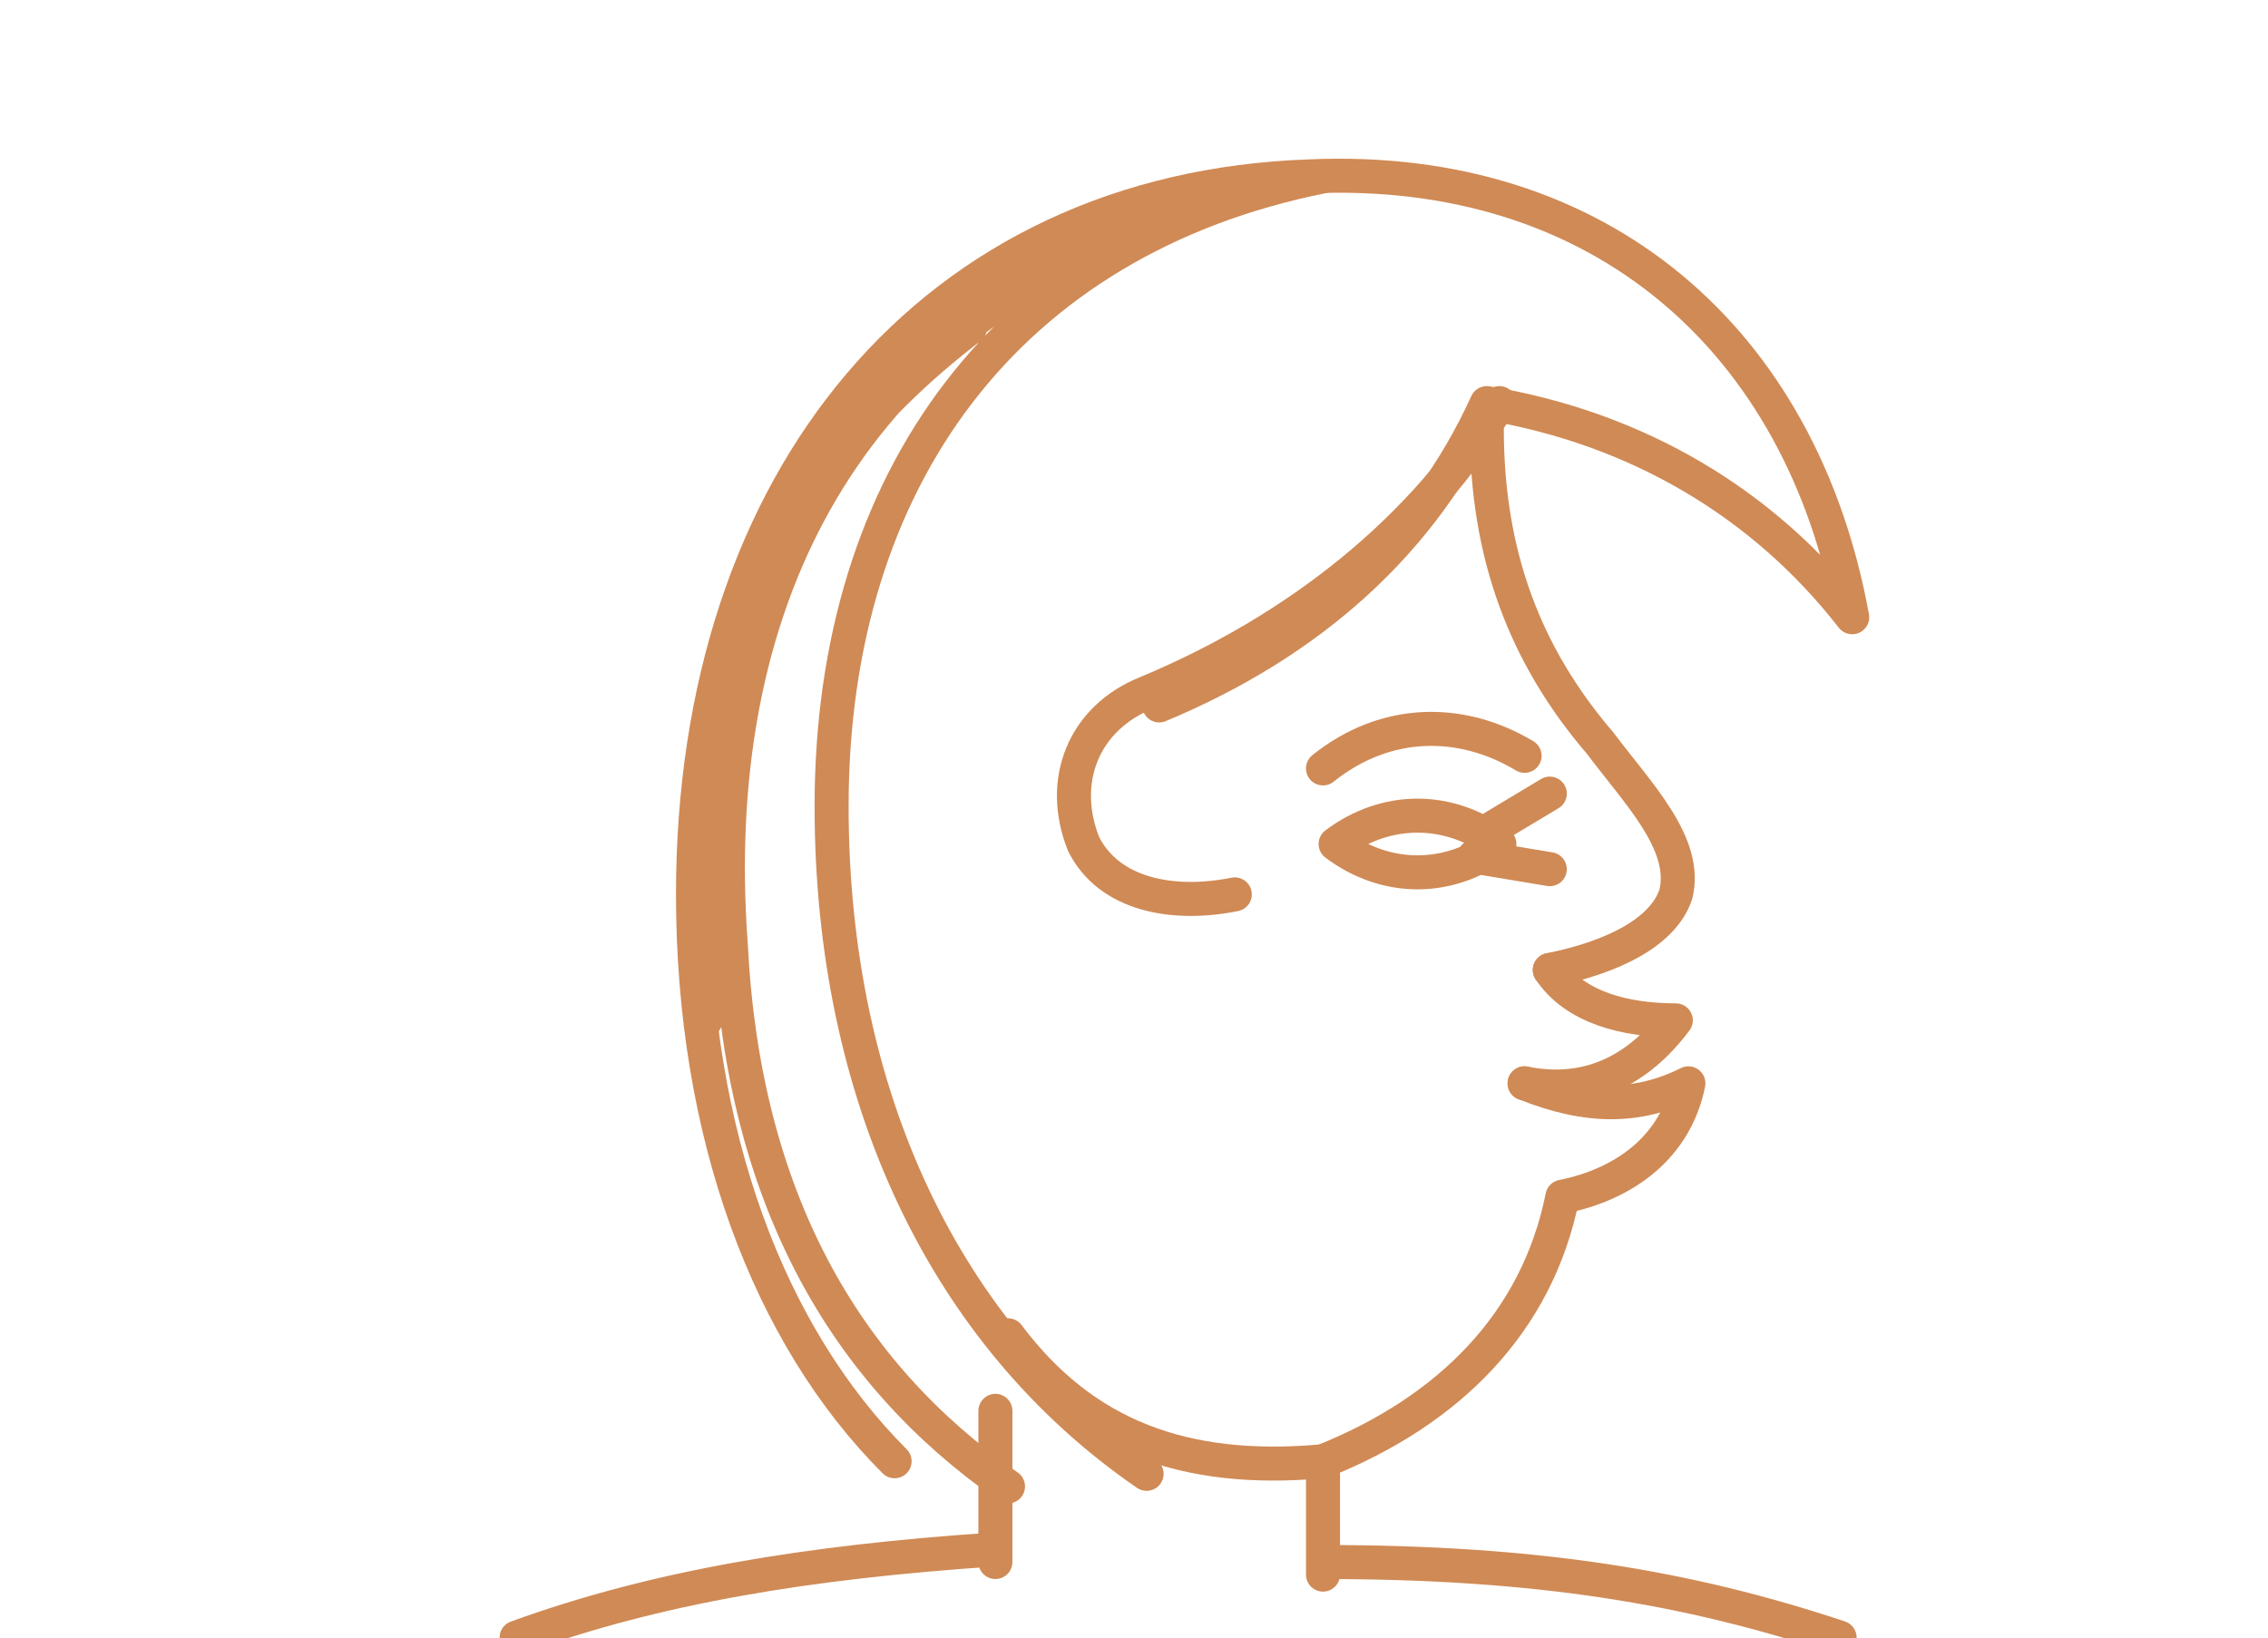
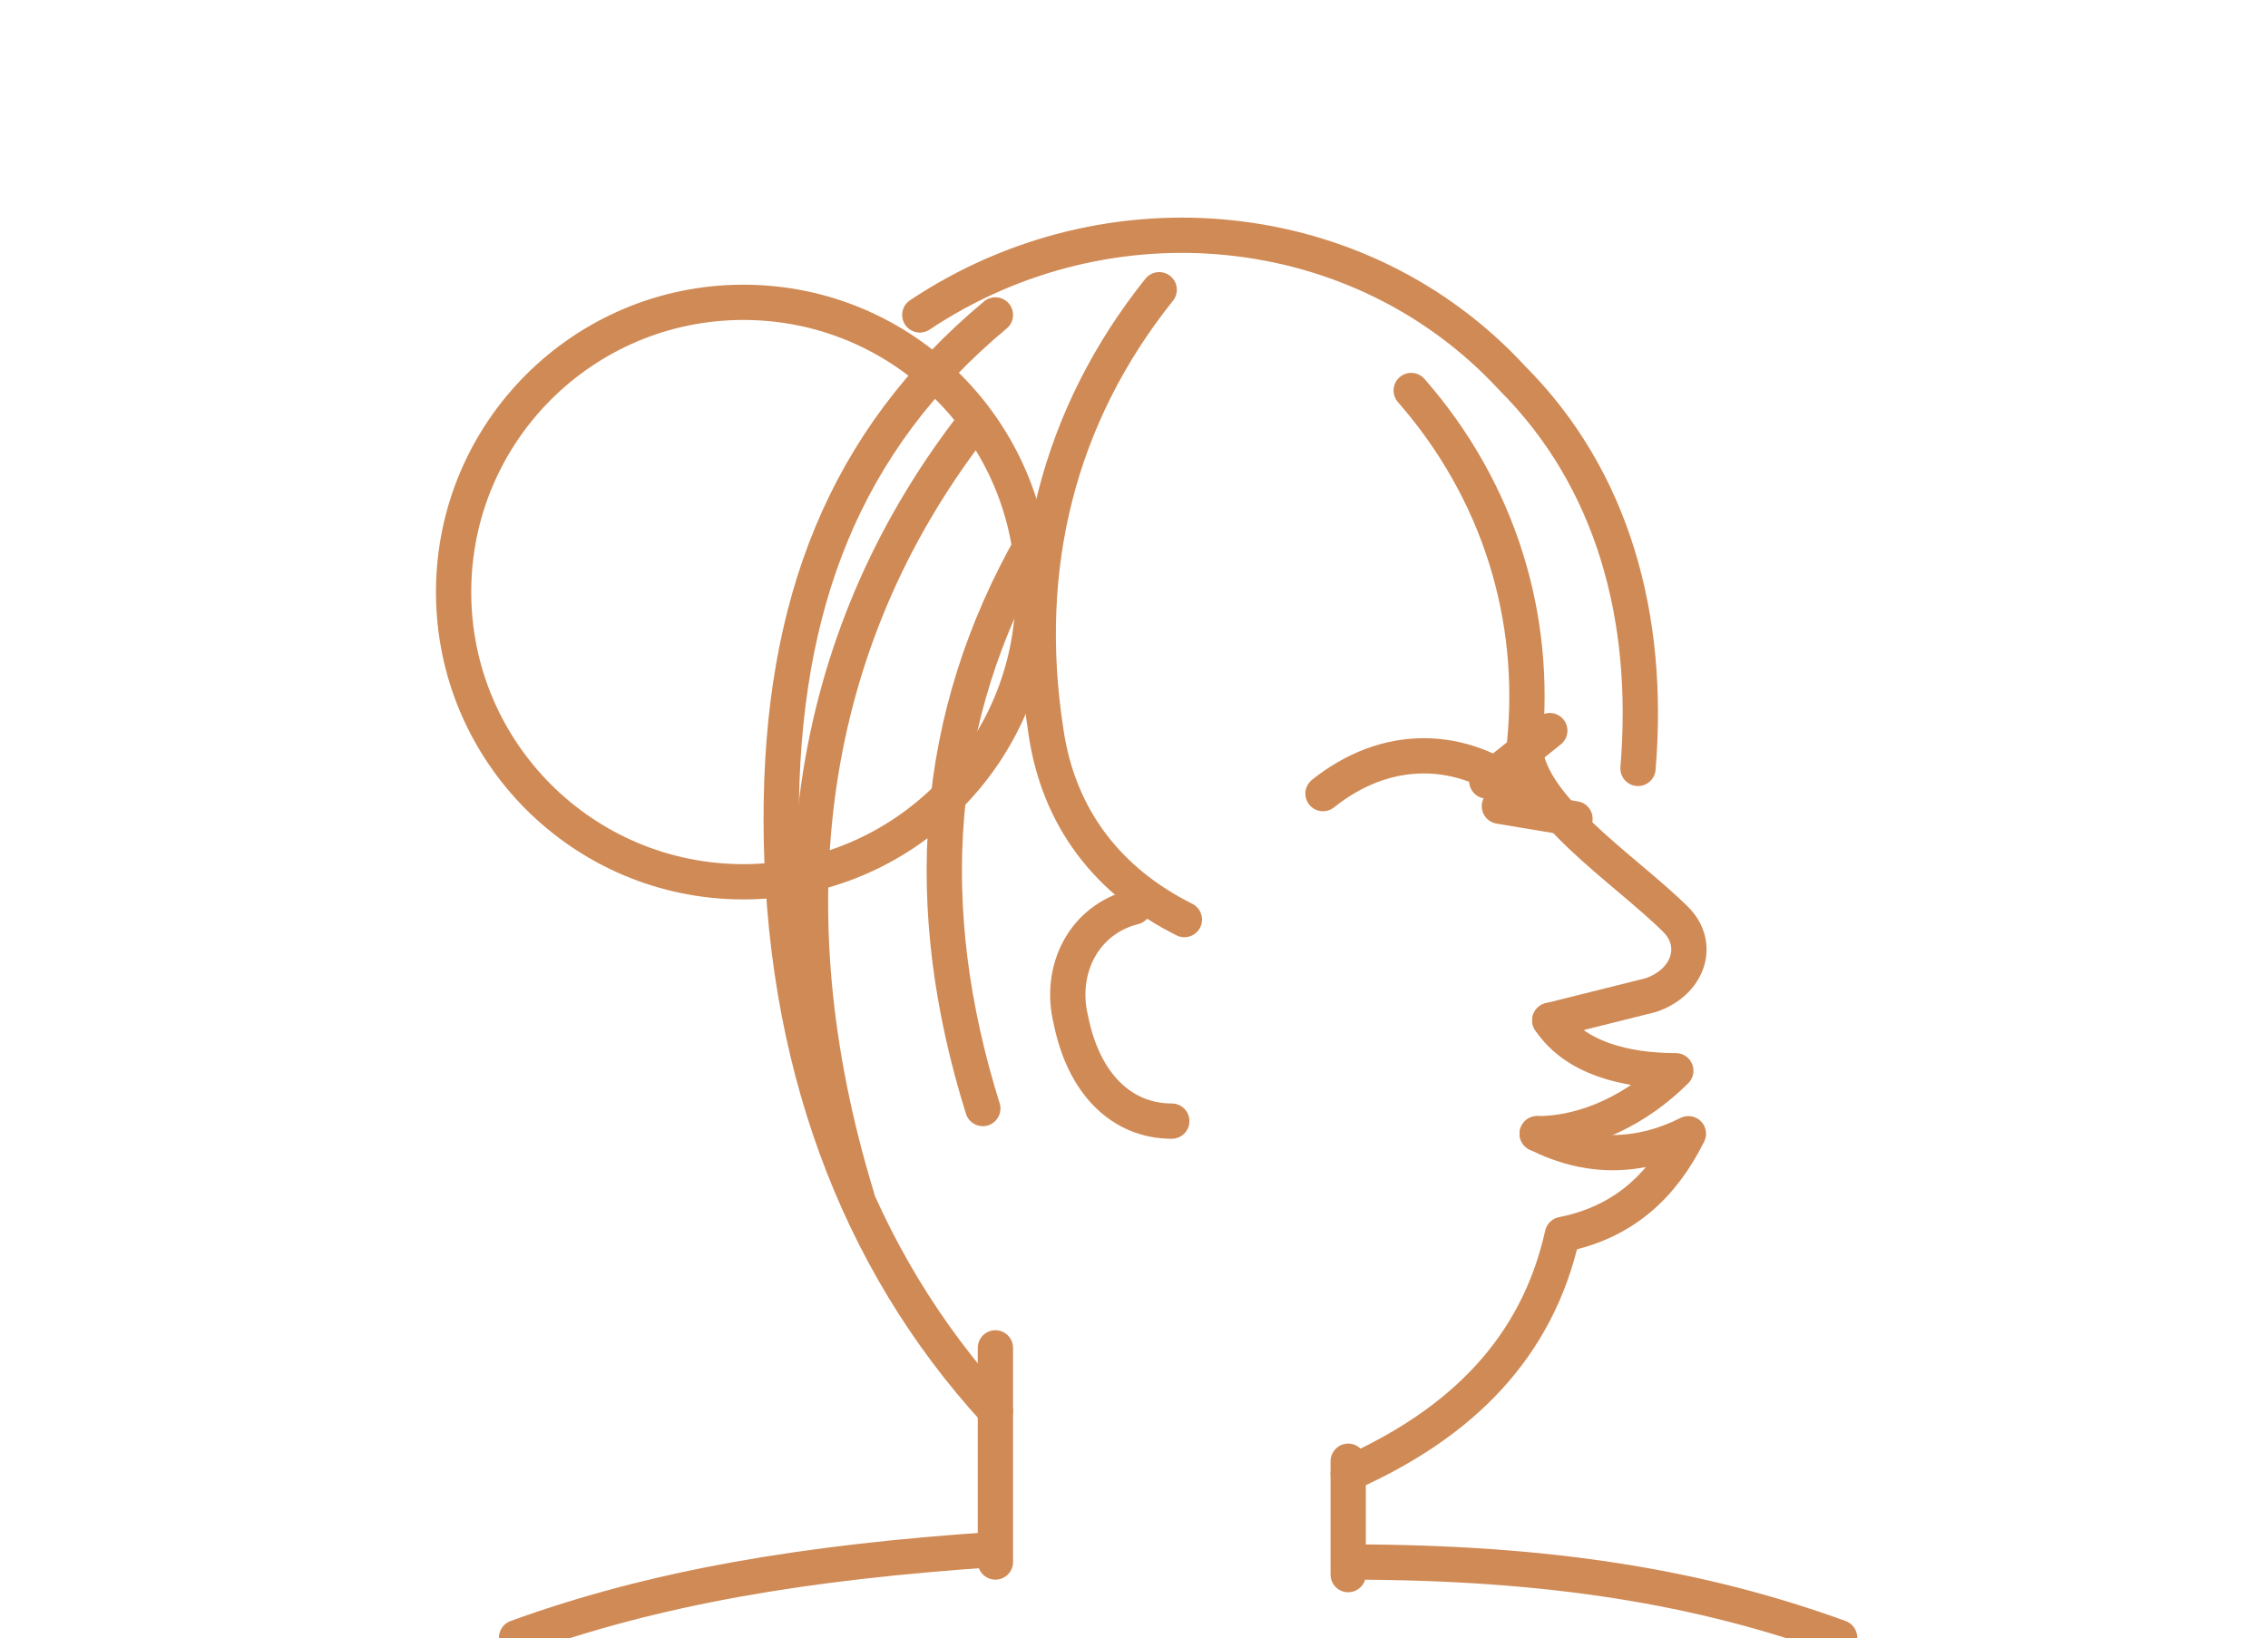
<svg xmlns="http://www.w3.org/2000/svg" viewBox="0 0 180 130">
-   <g fill="none" stroke="#D08A55" stroke-width="2.7" stroke-linecap="round" stroke-linejoin="round">
-     <path d="M71 116c-10-10-16-26-16-45 0-33 19-56 49-57 23-1 39 13 43 35-7-9-17-15-29-17-5 11-14 19-26 24" />
-     <path d="M119 32c-6 10-16 18-28 23-5 2-7 7-5 12 2 4 7 5 12 4" />
-     <path d="M118 34c0 10 3 18 9 25 3 4 7 8 6 12-1 3-5 5-10 6" />
-     <path d="M123 77c2 3 6 4 10 4-3 4-7 6-12 5" />
-     <path d="M121 86c5 2 9 2 13 0-1 5-5 8-10 9-2 10-9 17-19 21" />
-     <path d="M105 61c5-4 11-4 16-1M106 67c4-3 9-3 13 0-4 3-9 3-13 0M118 66l5-3M117 68l6 1" />
-     <path d="M105 14c-25 5-39 24-39 50 0 23 9 42 25 53M91 18c-24 9-35 30-33 57 1 20 9 34 22 43M77 26c-17 13-24 31-21 55" />
-     <path d="M105 116v9M79 112v12M79 123c-15 1-27 3-38 7M105 124c17 0 29 2 41 6" />
-     <path d="M80 106c6 8 14 11 25 10" />
+   <g fill="none" stroke="#D08A55" stroke-width="2.8" stroke-linecap="round" stroke-linejoin="round">
+     <circle cx="59" cy="47" r="23" />
+     <path d="M73 25c15-10 35-8 47 5 8 8 11 19 10 31" />
+     <path d="M79 112c-11-12-17-28-17-47 0-17 5-30 17-40" />
+     <path d="M92 23c-8 10-11 22-9 35 1 7 5 12 11 15" />
+     <path d="M112 31c7 8 10 18 9 28 0 5 8 10 12 14 2 2 1 5-2 6l-8 2" />
+     <path d="M123 81c2 3 6 4 10 4-3 3-7 5-11 5" />
+     <path d="M122 90c4 2 8 2 12 0-2 4-5 7-10 8-2 9-8 15-17 19" />
+     <path d="M105 63c5-4 11-4 16 0M118 62l5-4M119 64l6 1" />
+     <path d="M82 43c-8 14-9 29-4 45M77 34c-13 17-16 38-9 61" />
+     <path d="M90 72c-4 1-6 5-5 9 1 5 4 8 8 8" />
+     <path d="M79 107v17M107 116v9M79 123c-15 1-27 3-38 7M107 124c16 0 28 2 39 6" />
  </g>
</svg>
